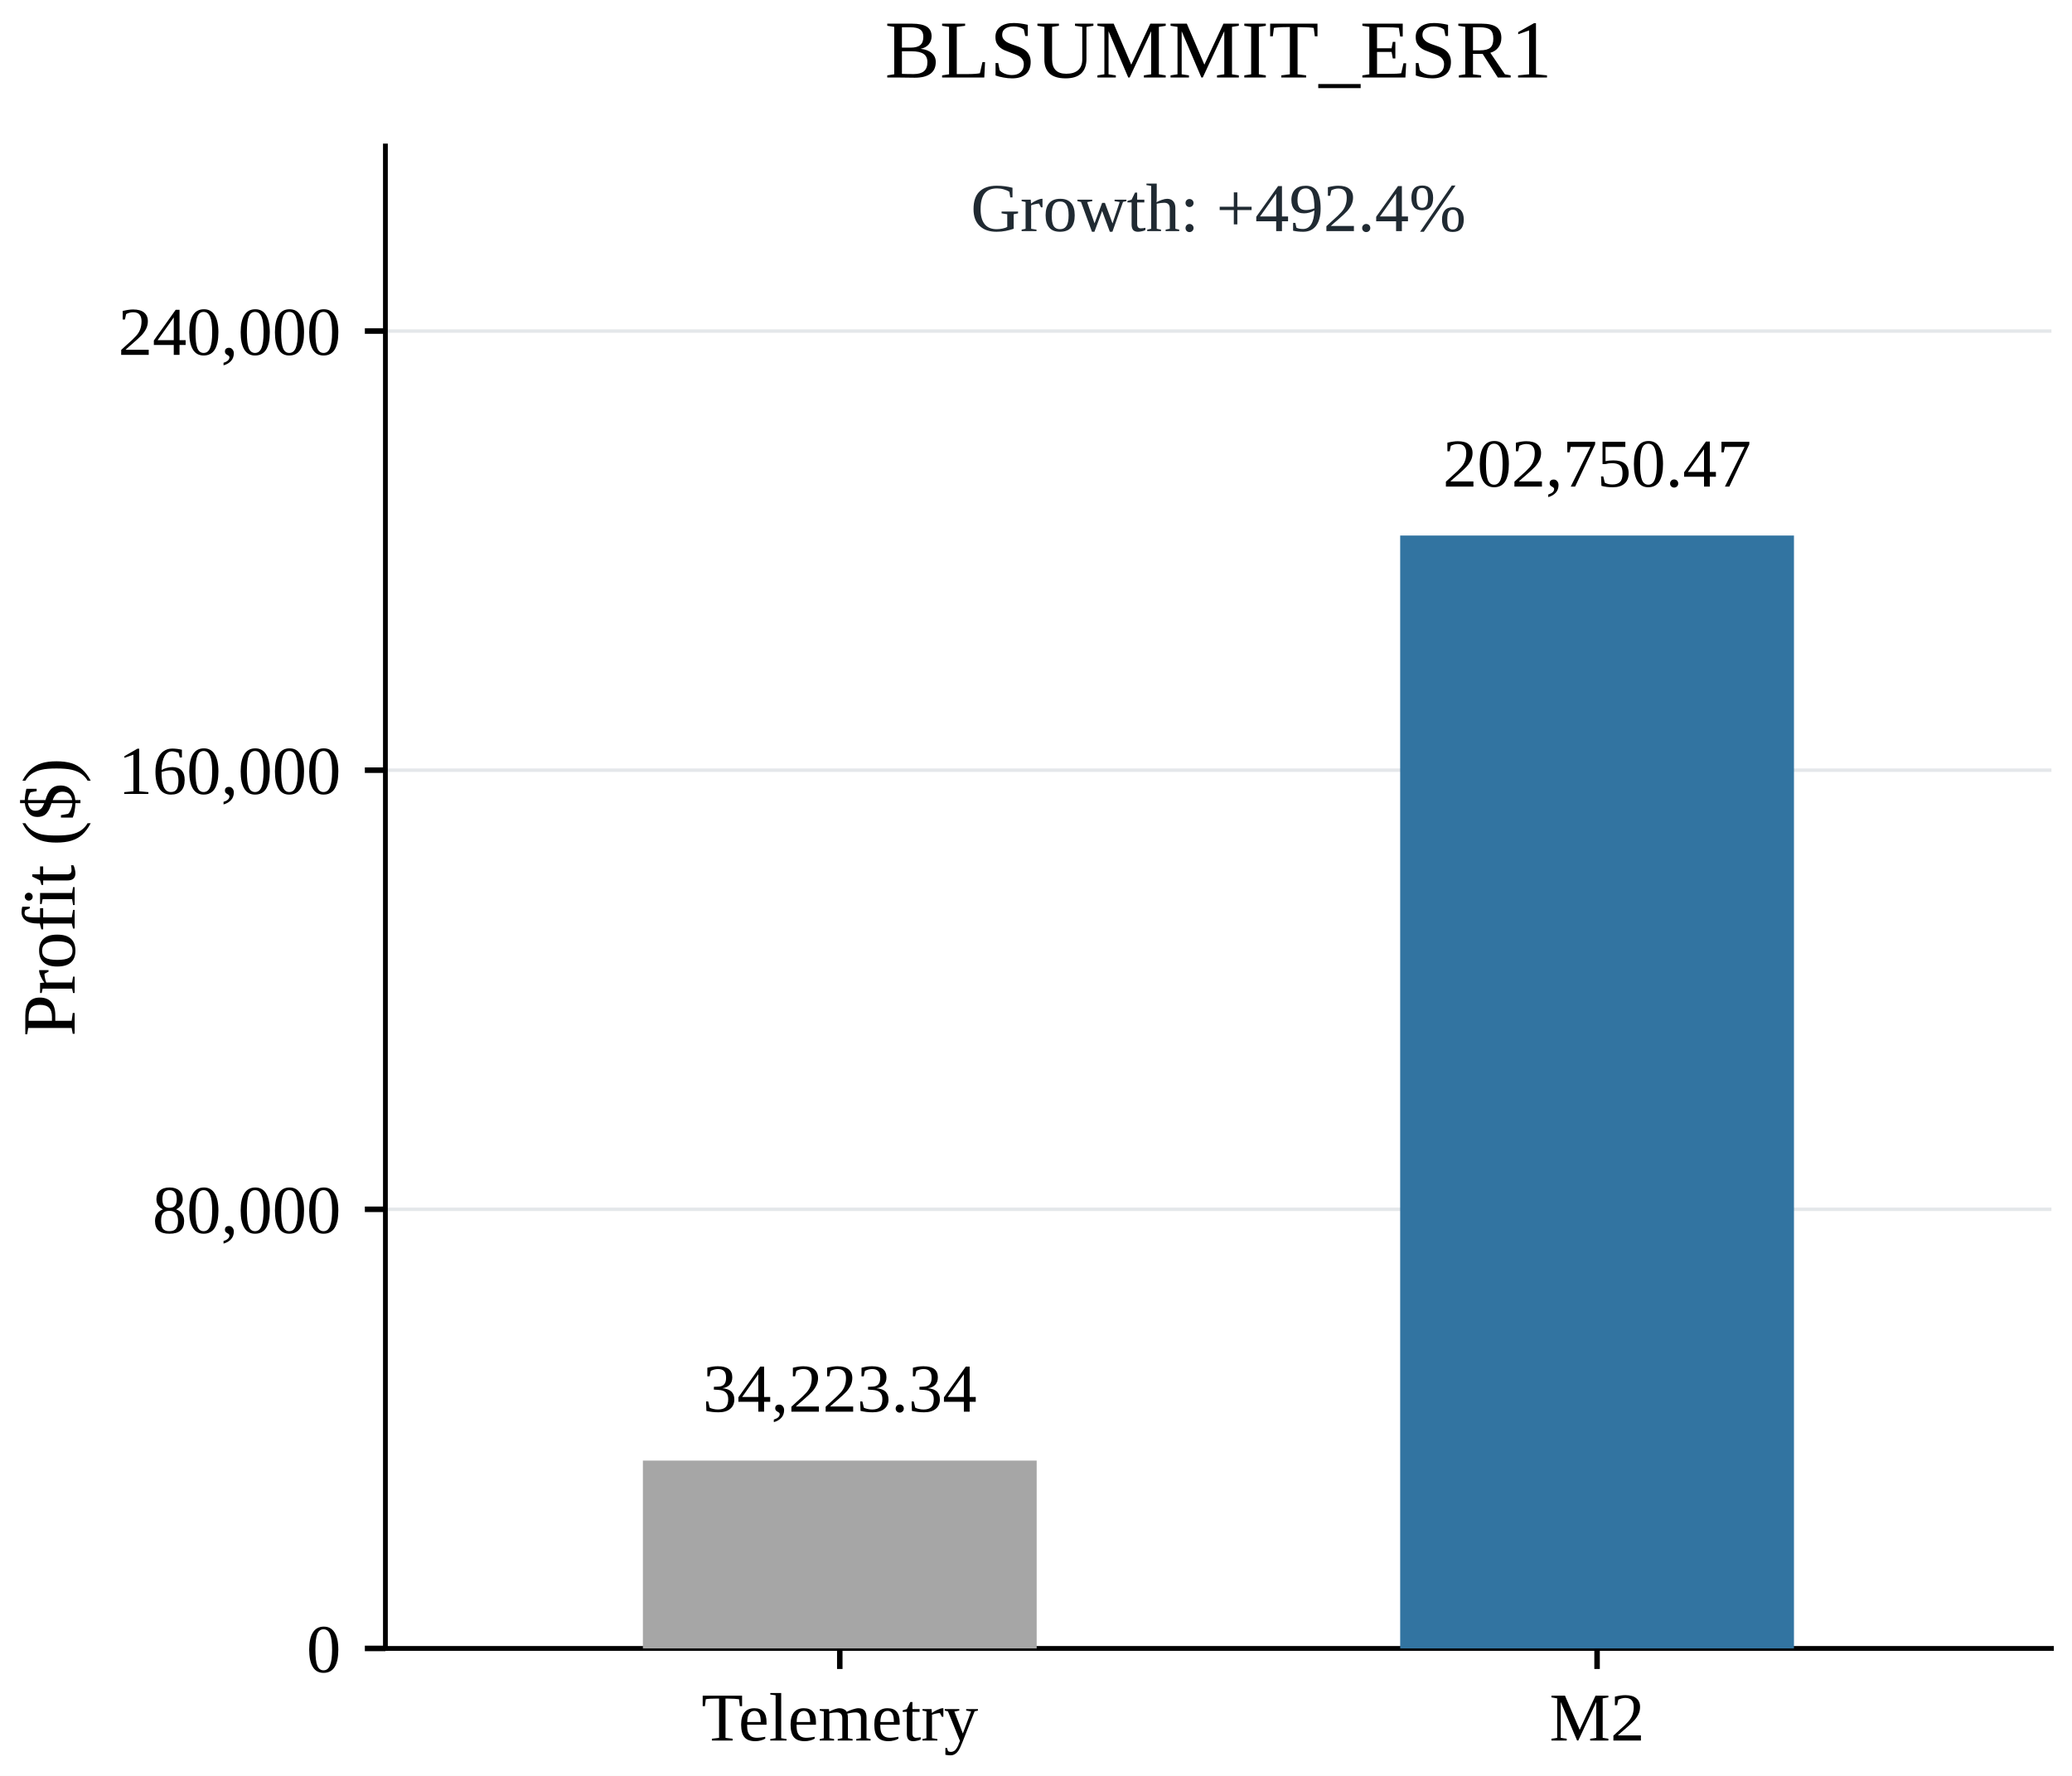
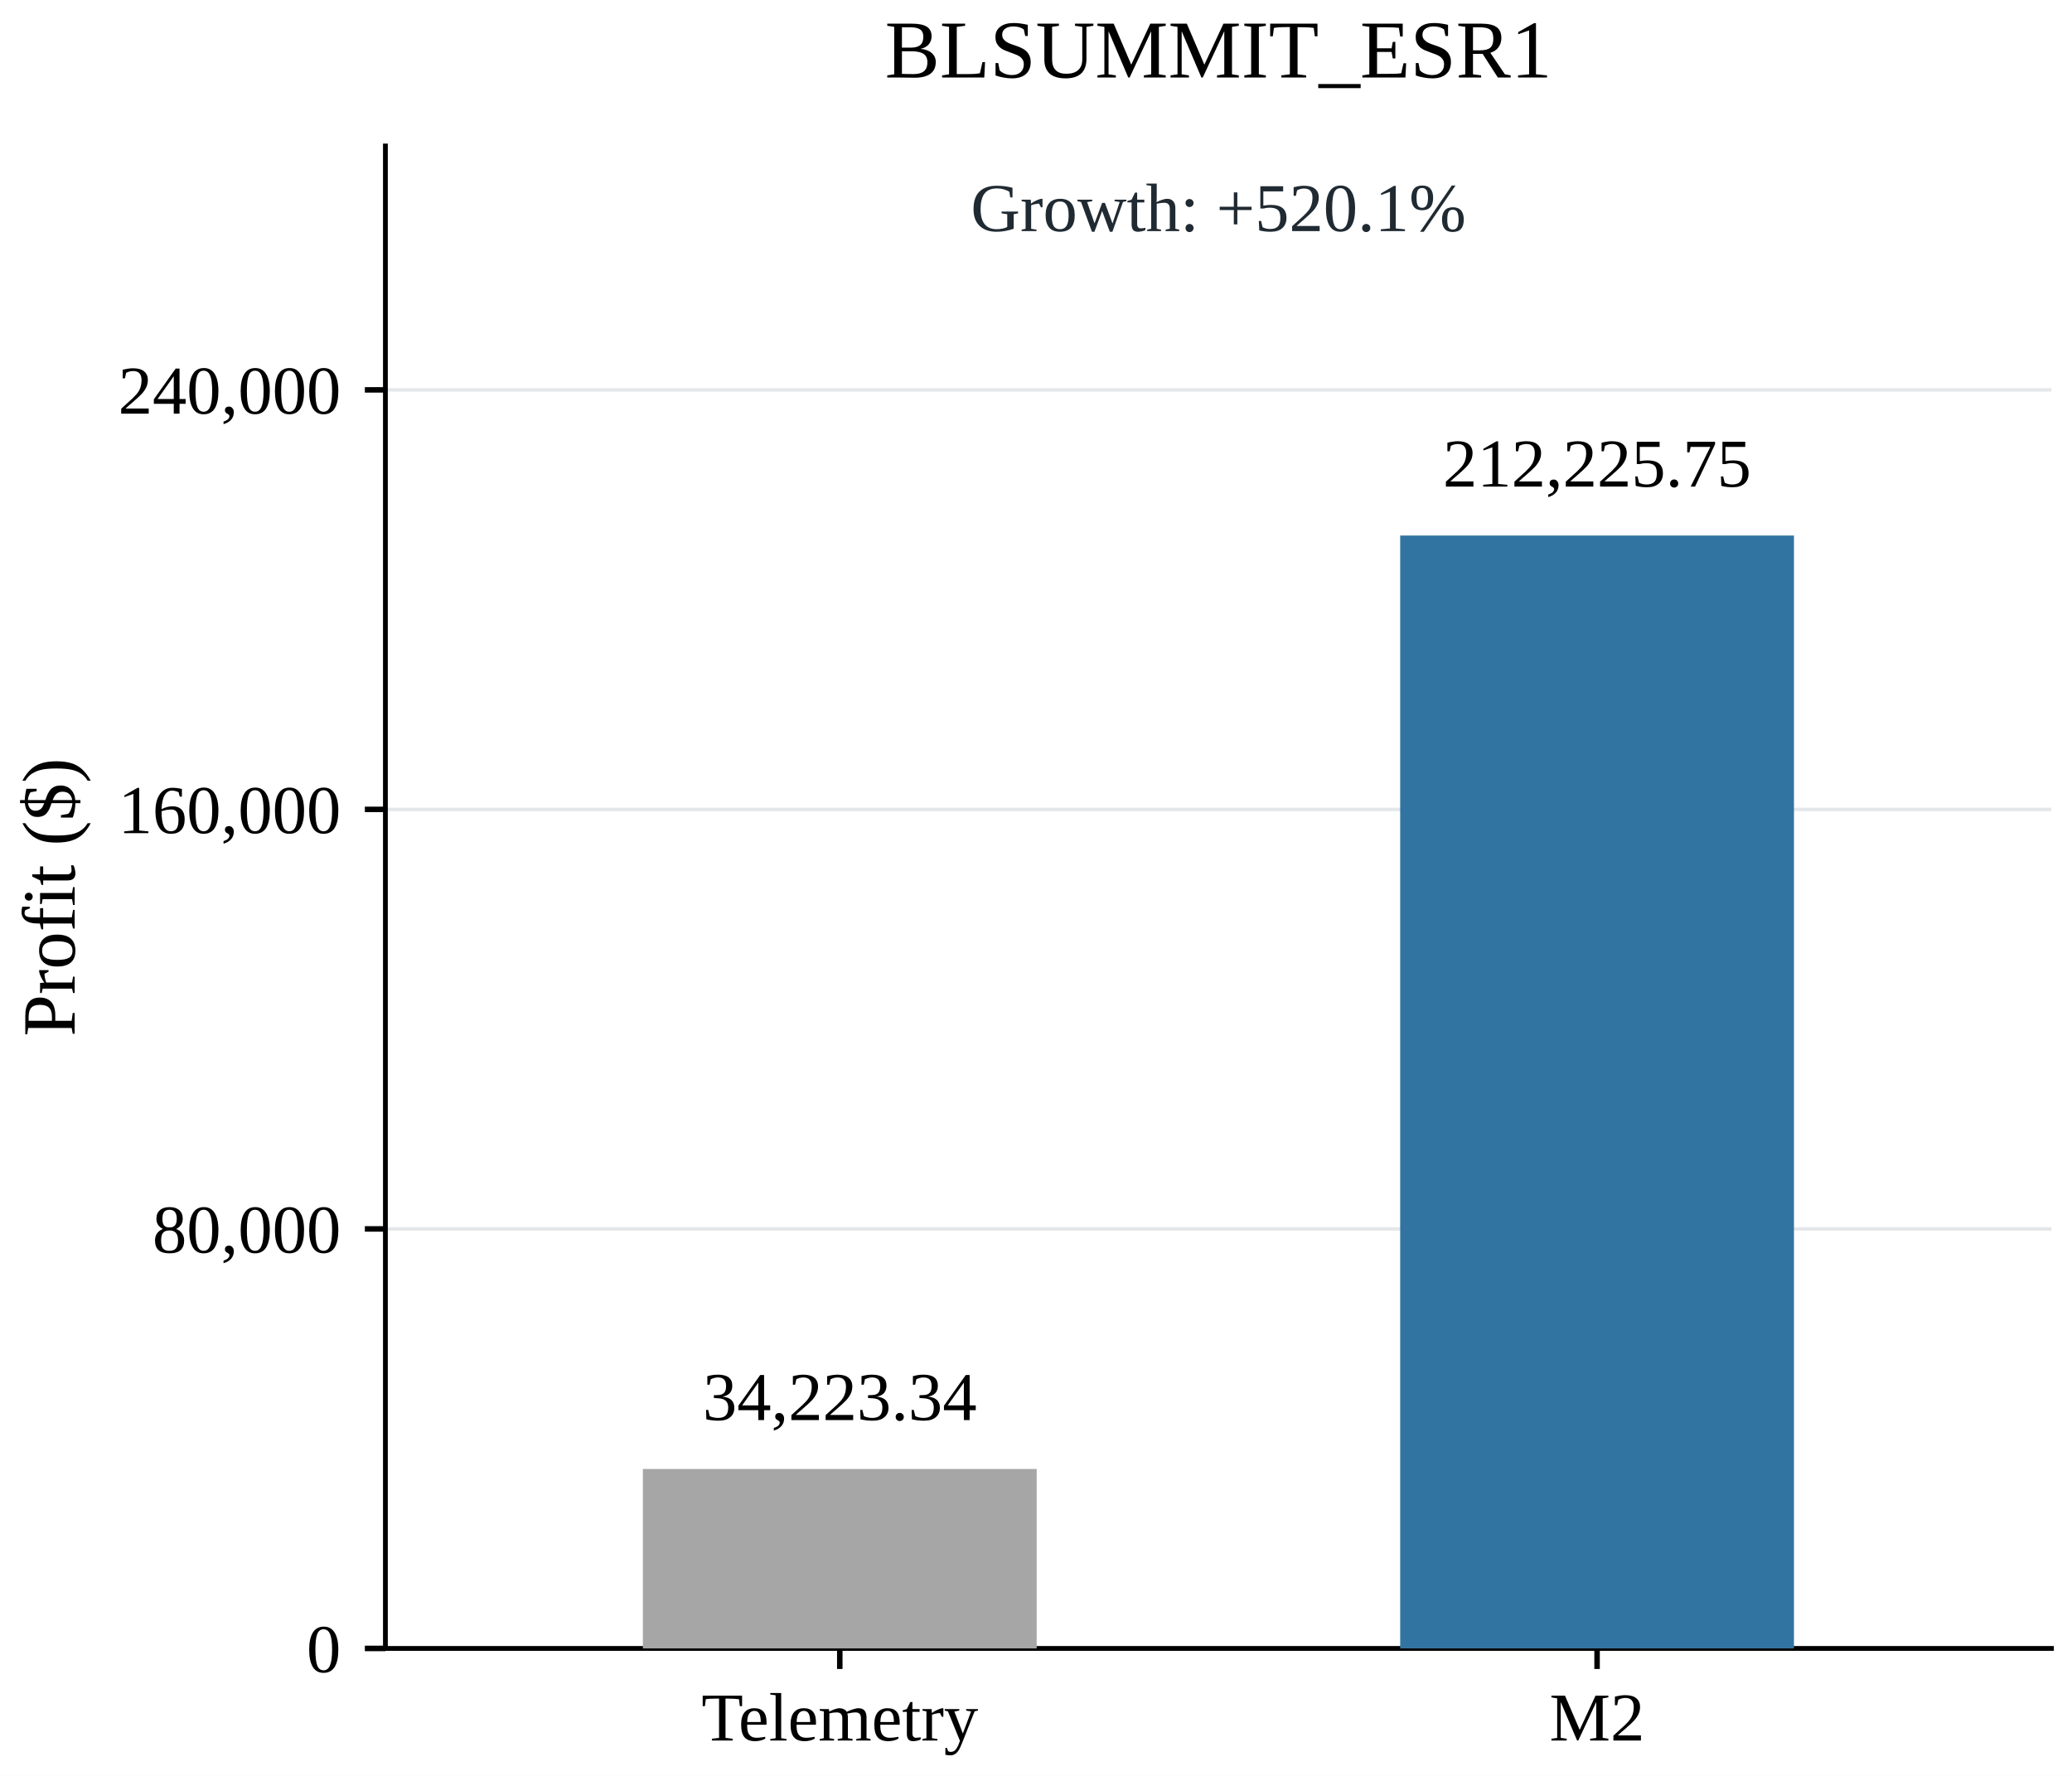
<svg xmlns="http://www.w3.org/2000/svg" xmlns:xlink="http://www.w3.org/1999/xlink" width="302.4pt" height="259.2pt" viewBox="0 0 302.4 259.2" version="1.1">
  <defs>
    <style type="text/css">*{stroke-linejoin: round; stroke-linecap: butt}</style>
  </defs>
  <g id="figure_1">
    <g id="patch_1">
      <path d="M 0 259.2  L 302.4 259.2  L 302.4 0  L 0 0  z " style="fill: #ffffff" />
    </g>
    <g id="axes_1">
      <g id="patch_2">
        <path d="M 56.249 240.598  L 299.4 240.598  L 299.4 21.31  L 56.249 21.31  z " style="fill: #ffffff" />
      </g>
      <g id="matplotlib.axis_1">
        <g id="xtick_1">
          <g id="line2d_1">
            <defs>
-               <path id="ma1bf554911" d="M 0 0  L 0 3  " style="stroke: #000000; stroke-width: 0.8" />
+               <path id="m7a02003491" d="M 0 0  L 0 3  " style="stroke: #000000; stroke-width: 0.8" />
            </defs>
            <g>
-               <use xlink:href="#ma1bf554911" x="122.563" y="240.598" style="stroke: #000000; stroke-width: 0.8" />
+               <use xlink:href="#m7a02003491" x="122.563" y="240.598" style="stroke: #000000; stroke-width: 0.8" />
            </g>
          </g>
          <g id="text_1">
            <text style="font: 10px 'Times New Roman'; text-anchor: middle" x="122.563" y="254.042" transform="rotate(-0 122.563 254.0419)">Telemetry</text>
          </g>
        </g>
        <g id="xtick_2">
          <g id="line2d_2">
            <g>
-               <use xlink:href="#ma1bf554911" x="233.086" y="240.598" style="stroke: #000000; stroke-width: 0.8" />
+               <use xlink:href="#m7a02003491" x="233.086" y="240.598" style="stroke: #000000; stroke-width: 0.8" />
            </g>
          </g>
          <g id="text_2">
            <text style="font: 10px 'Times New Roman'; text-anchor: middle" x="233.086" y="254.042" transform="rotate(-0 233.086 254.0419)">M2</text>
          </g>
        </g>
      </g>
      <g id="matplotlib.axis_2">
        <g id="ytick_1">
          <g id="line2d_3">
-             <path d="M 56.249 240.598  L 299.4 240.598  " clip-path="url(#pcfa45352a9)" style="fill: none; stroke: #e4e7ea; stroke-width: 0.5; stroke-linecap: square" />
+             <path d="M 56.249 240.598  L 299.4 240.598  " clip-path="url(#pd53d88cb84)" style="fill: none; stroke: #e4e7ea; stroke-width: 0.5; stroke-linecap: square" />
          </g>
          <g id="line2d_4">
            <defs>
-               <path id="m6f3e906d88" d="M 0 0  L -3 0  " style="stroke: #000000; stroke-width: 0.8" />
+               <path id="m25b716b50f" d="M 0 0  L -3 0  " style="stroke: #000000; stroke-width: 0.8" />
            </defs>
            <g>
-               <use xlink:href="#m6f3e906d88" x="56.249" y="240.598" style="stroke: #000000; stroke-width: 0.8" />
+               <use xlink:href="#m25b716b50f" x="56.249" y="240.598" style="stroke: #000000; stroke-width: 0.8" />
            </g>
          </g>
          <g id="text_3">
            <text style="font: 10px 'Times New Roman'; text-anchor: end" x="49.749" y="244.07" transform="rotate(-0 49.74915 244.0701)">0</text>
          </g>
        </g>
        <g id="ytick_2">
          <g id="line2d_5">
-             <path d="M 56.249 176.505  L 299.4 176.505  " clip-path="url(#pcfa45352a9)" style="fill: none; stroke: #e4e7ea; stroke-width: 0.5; stroke-linecap: square" />
+             <path d="M 56.249 179.367  L 299.4 179.367  " clip-path="url(#pd53d88cb84)" style="fill: none; stroke: #e4e7ea; stroke-width: 0.5; stroke-linecap: square" />
          </g>
          <g id="line2d_6">
            <g>
-               <use xlink:href="#m6f3e906d88" x="56.249" y="176.505" style="stroke: #000000; stroke-width: 0.8" />
+               <use xlink:href="#m25b716b50f" x="56.249" y="179.367" style="stroke: #000000; stroke-width: 0.8" />
            </g>
          </g>
          <g id="text_4">
-             <text style="font: 10px 'Times New Roman'; text-anchor: end" x="49.749" y="179.977" transform="rotate(-0 49.74915 179.9773)">80,000</text>
+             <text style="font: 10px 'Times New Roman'; text-anchor: end" x="49.749" y="182.839" transform="rotate(-0 49.74915 182.8389)">80,000</text>
          </g>
        </g>
        <g id="ytick_3">
          <g id="line2d_7">
-             <path d="M 56.249 112.413  L 299.4 112.413  " clip-path="url(#pcfa45352a9)" style="fill: none; stroke: #e4e7ea; stroke-width: 0.5; stroke-linecap: square" />
+             <path d="M 56.249 118.136  L 299.4 118.136  " clip-path="url(#pd53d88cb84)" style="fill: none; stroke: #e4e7ea; stroke-width: 0.5; stroke-linecap: square" />
          </g>
          <g id="line2d_8">
            <g>
-               <use xlink:href="#m6f3e906d88" x="56.249" y="112.413" style="stroke: #000000; stroke-width: 0.8" />
+               <use xlink:href="#m25b716b50f" x="56.249" y="118.136" style="stroke: #000000; stroke-width: 0.8" />
            </g>
          </g>
          <g id="text_5">
-             <text style="font: 10px 'Times New Roman'; text-anchor: end" x="49.749" y="115.885" transform="rotate(-0 49.74915 115.8845)">160,000</text>
+             <text style="font: 10px 'Times New Roman'; text-anchor: end" x="49.749" y="121.608" transform="rotate(-0 49.74915 121.6076)">160,000</text>
          </g>
        </g>
        <g id="ytick_4">
          <g id="line2d_9">
-             <path d="M 56.249 48.32  L 299.4 48.32  " clip-path="url(#pcfa45352a9)" style="fill: none; stroke: #e4e7ea; stroke-width: 0.5; stroke-linecap: square" />
+             <path d="M 56.249 56.905  L 299.4 56.905  " clip-path="url(#pd53d88cb84)" style="fill: none; stroke: #e4e7ea; stroke-width: 0.5; stroke-linecap: square" />
          </g>
          <g id="line2d_10">
            <g>
-               <use xlink:href="#m6f3e906d88" x="56.249" y="48.32" style="stroke: #000000; stroke-width: 0.8" />
+               <use xlink:href="#m25b716b50f" x="56.249" y="56.905" style="stroke: #000000; stroke-width: 0.8" />
            </g>
          </g>
          <g id="text_6">
-             <text style="font: 10px 'Times New Roman'; text-anchor: end" x="49.749" y="51.792" transform="rotate(-0 49.74915 51.79173)">240,000</text>
+             <text style="font: 10px 'Times New Roman'; text-anchor: end" x="49.749" y="60.376" transform="rotate(-0 49.74915 60.37641)">240,000</text>
          </g>
        </g>
        <g id="text_7">
          <text style="font: 11px 'Times New Roman'; text-anchor: middle" x="10.896" y="130.954" transform="rotate(-90 10.89618 130.9542)">Profit ($)</text>
        </g>
      </g>
      <g id="patch_3">
        <path d="M 56.249 240.598  L 56.249 21.31  " style="fill: none; stroke: #000000; stroke-width: 0.7; stroke-linejoin: miter; stroke-linecap: square" />
      </g>
      <g id="patch_4">
        <path d="M 56.249 240.598  L 299.4 240.598  " style="fill: none; stroke: #000000; stroke-width: 0.7; stroke-linejoin: miter; stroke-linecap: square" />
      </g>
      <g id="patch_5">
-         <path d="M 93.827 240.598  L 151.299 240.598  L 151.299 213.18  L 93.827 213.18  z " clip-path="url(#pcfa45352a9)" style="fill: #a6a6a6" />
+         <path d="M 93.827 240.598  L 151.299 240.598  L 151.299 214.404  L 93.827 214.404  z " clip-path="url(#pd53d88cb84)" style="fill: #a6a6a6" />
      </g>
      <g id="patch_6">
-         <path d="M 204.35 240.598  L 261.822 240.598  L 261.822 78.163  L 204.35 78.163  z " clip-path="url(#pcfa45352a9)" style="fill: #3274a1" />
+         <path d="M 204.35 240.598  L 261.822 240.598  L 261.822 78.163  L 204.35 78.163  z " clip-path="url(#pd53d88cb84)" style="fill: #3274a1" />
      </g>
      <g id="text_8">
-         <text style="font: 10px 'Times New Roman'; text-anchor: middle" x="122.563" y="206.041" transform="rotate(-0 122.563 206.0408)">34,223.34</text>
+         <text style="font: 10px 'Times New Roman'; text-anchor: middle" x="122.563" y="207.265" transform="rotate(-0 122.563 207.2649)">34,223.34</text>
      </g>
      <g id="text_9">
-         <text style="font: 10px 'Times New Roman'; text-anchor: middle" x="233.086" y="71.024" transform="rotate(-0 233.086 71.02361)">202,750.47</text>
+         <text style="font: 10px 'Times New Roman'; text-anchor: middle" x="233.086" y="71.024" transform="rotate(-0 233.086 71.02361)">212,225.75</text>
      </g>
      <g id="text_10">
-         <text style="fill: #202a32; font: 10px 'Times New Roman'; text-anchor: middle" x="177.824" y="33.736" transform="rotate(-0 177.8245 33.73619)">Growth: +492.4%</text>
+         <text style="fill: #202a32; font: 10px 'Times New Roman'; text-anchor: middle" x="177.824" y="33.736" transform="rotate(-0 177.8245 33.73619)">Growth: +520.1%</text>
      </g>
      <g id="text_11">
        <text style="font: 12px 'Times New Roman'; text-anchor: middle" x="177.824" y="11.31" transform="rotate(-0 177.8245 11.31024)">BLSUMMIT_ESR1</text>
      </g>
    </g>
  </g>
  <defs>
-     <clipPath id="pcfa45352a9">
+     <clipPath id="pd53d88cb84">
      <rect x="56.249" y="21.31" width="243.151" height="219.288" />
    </clipPath>
  </defs>
</svg>
